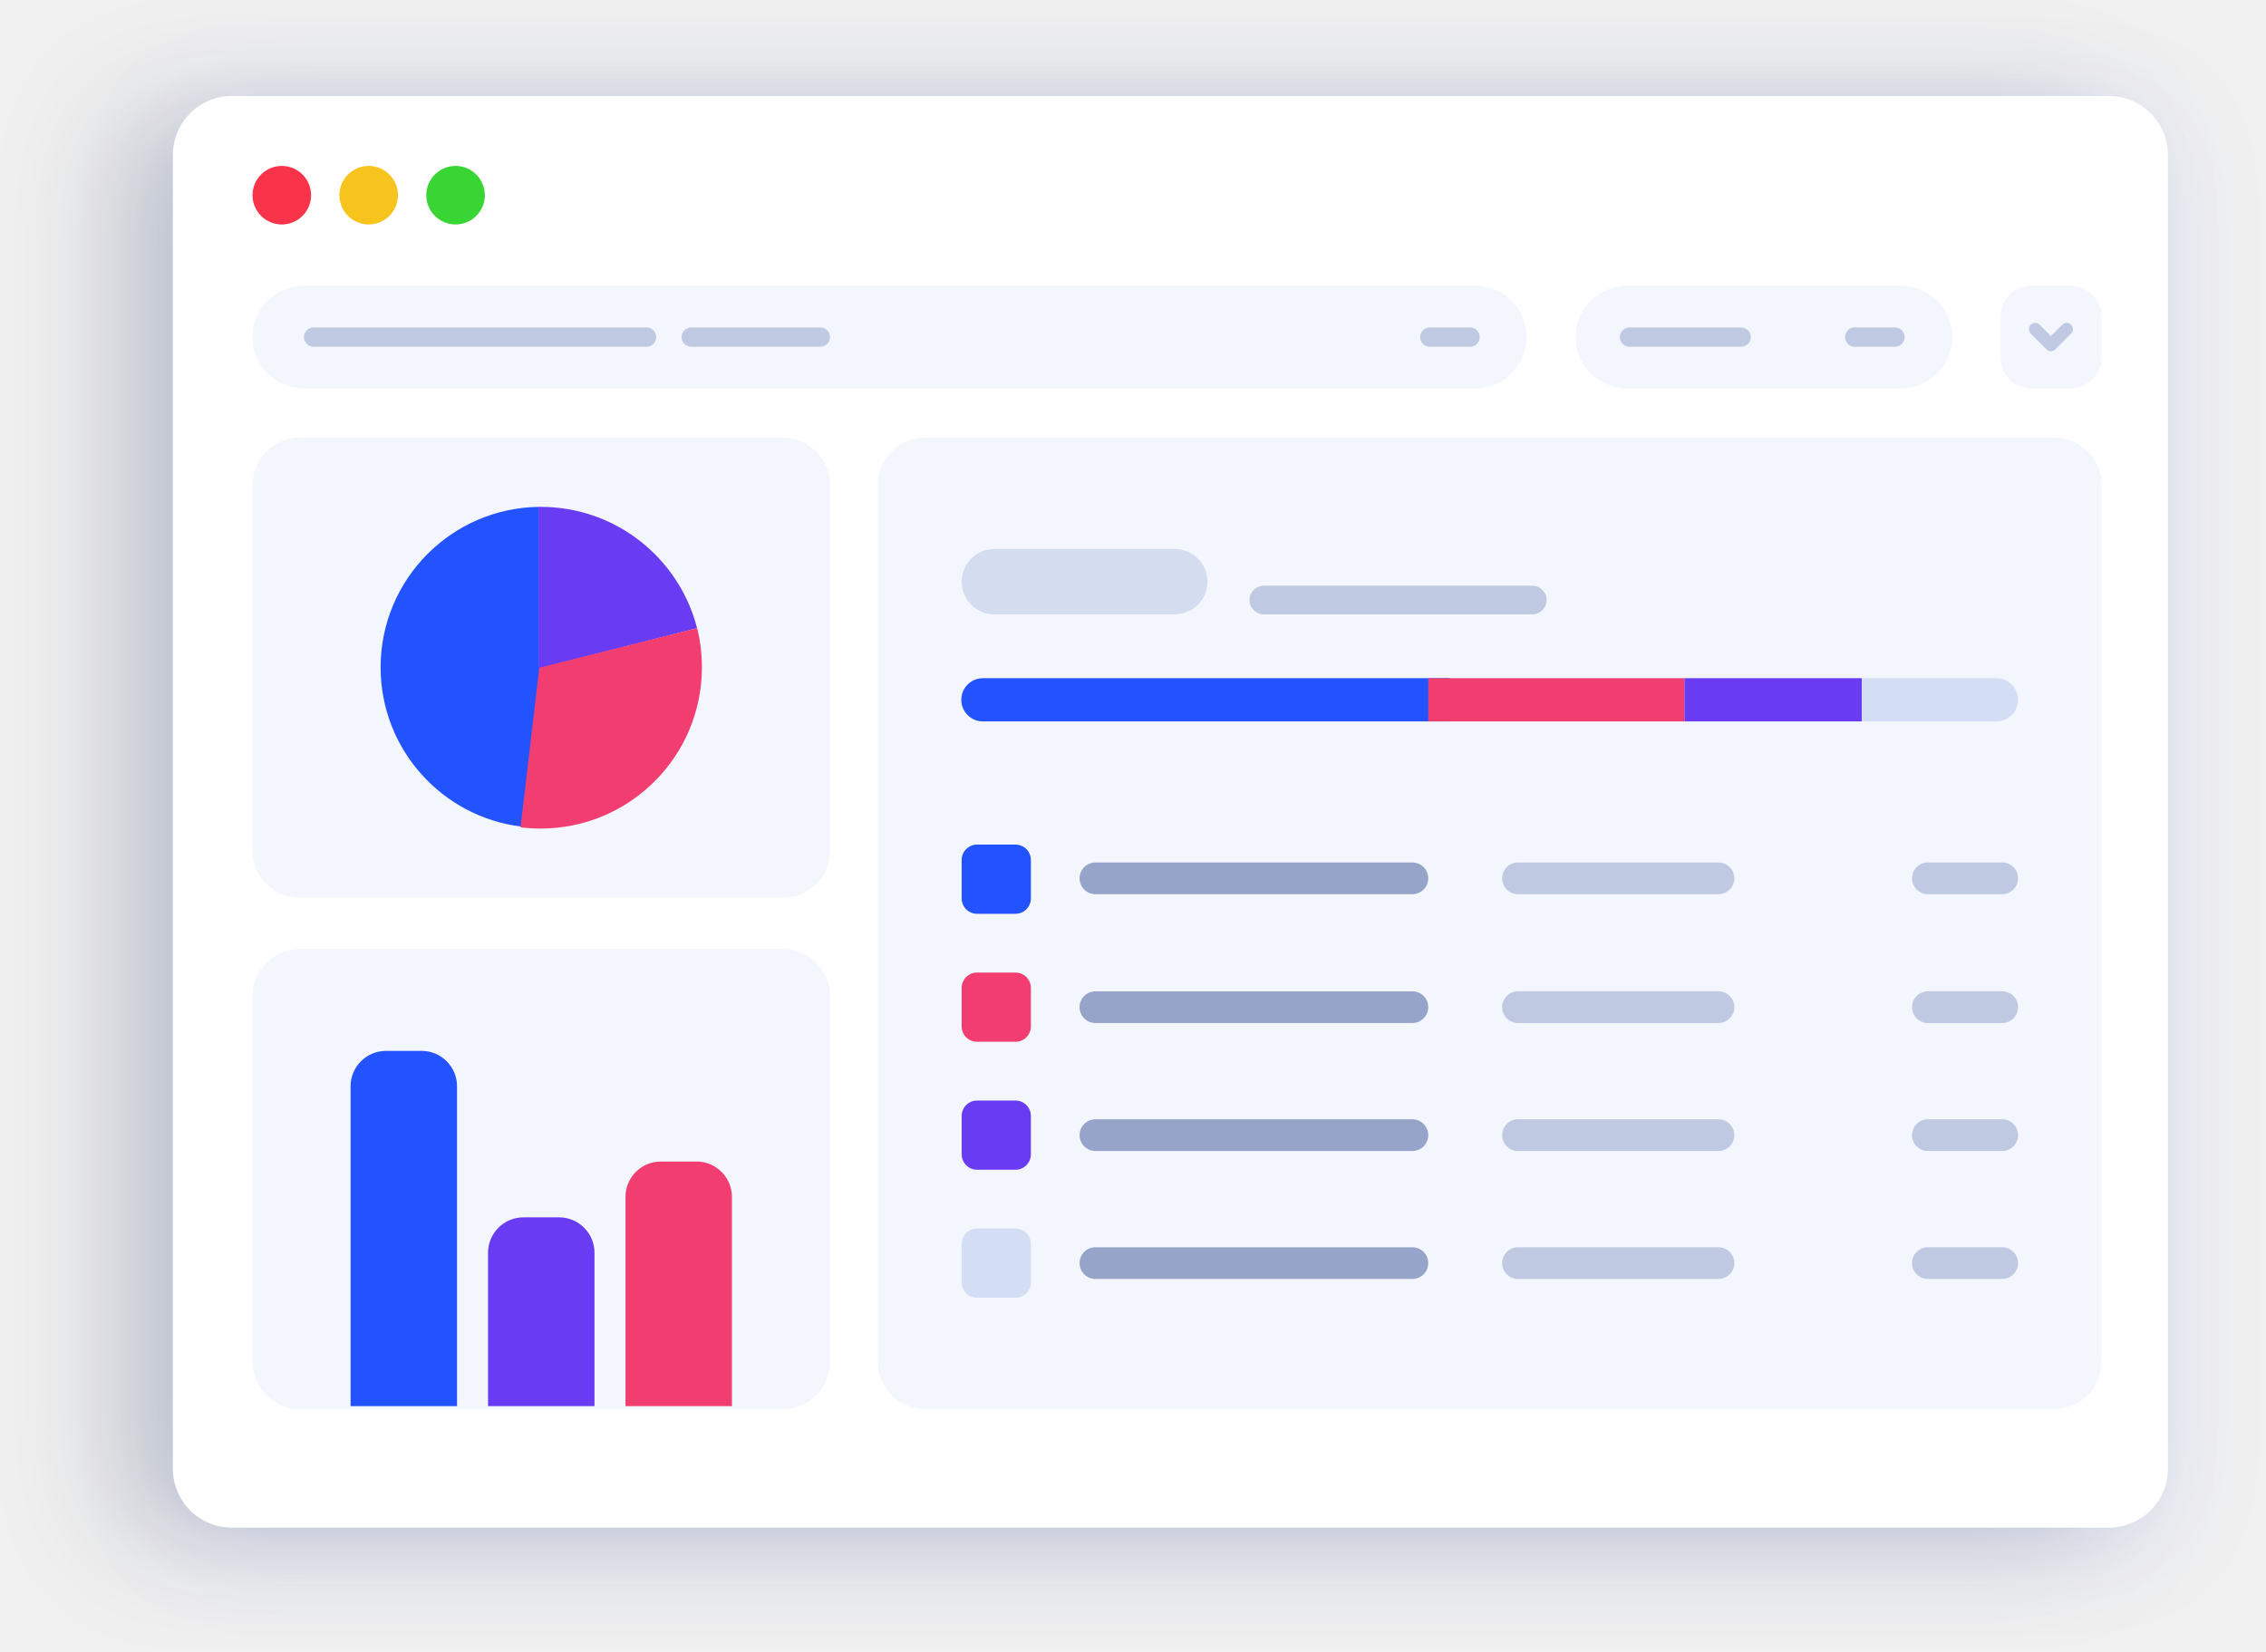
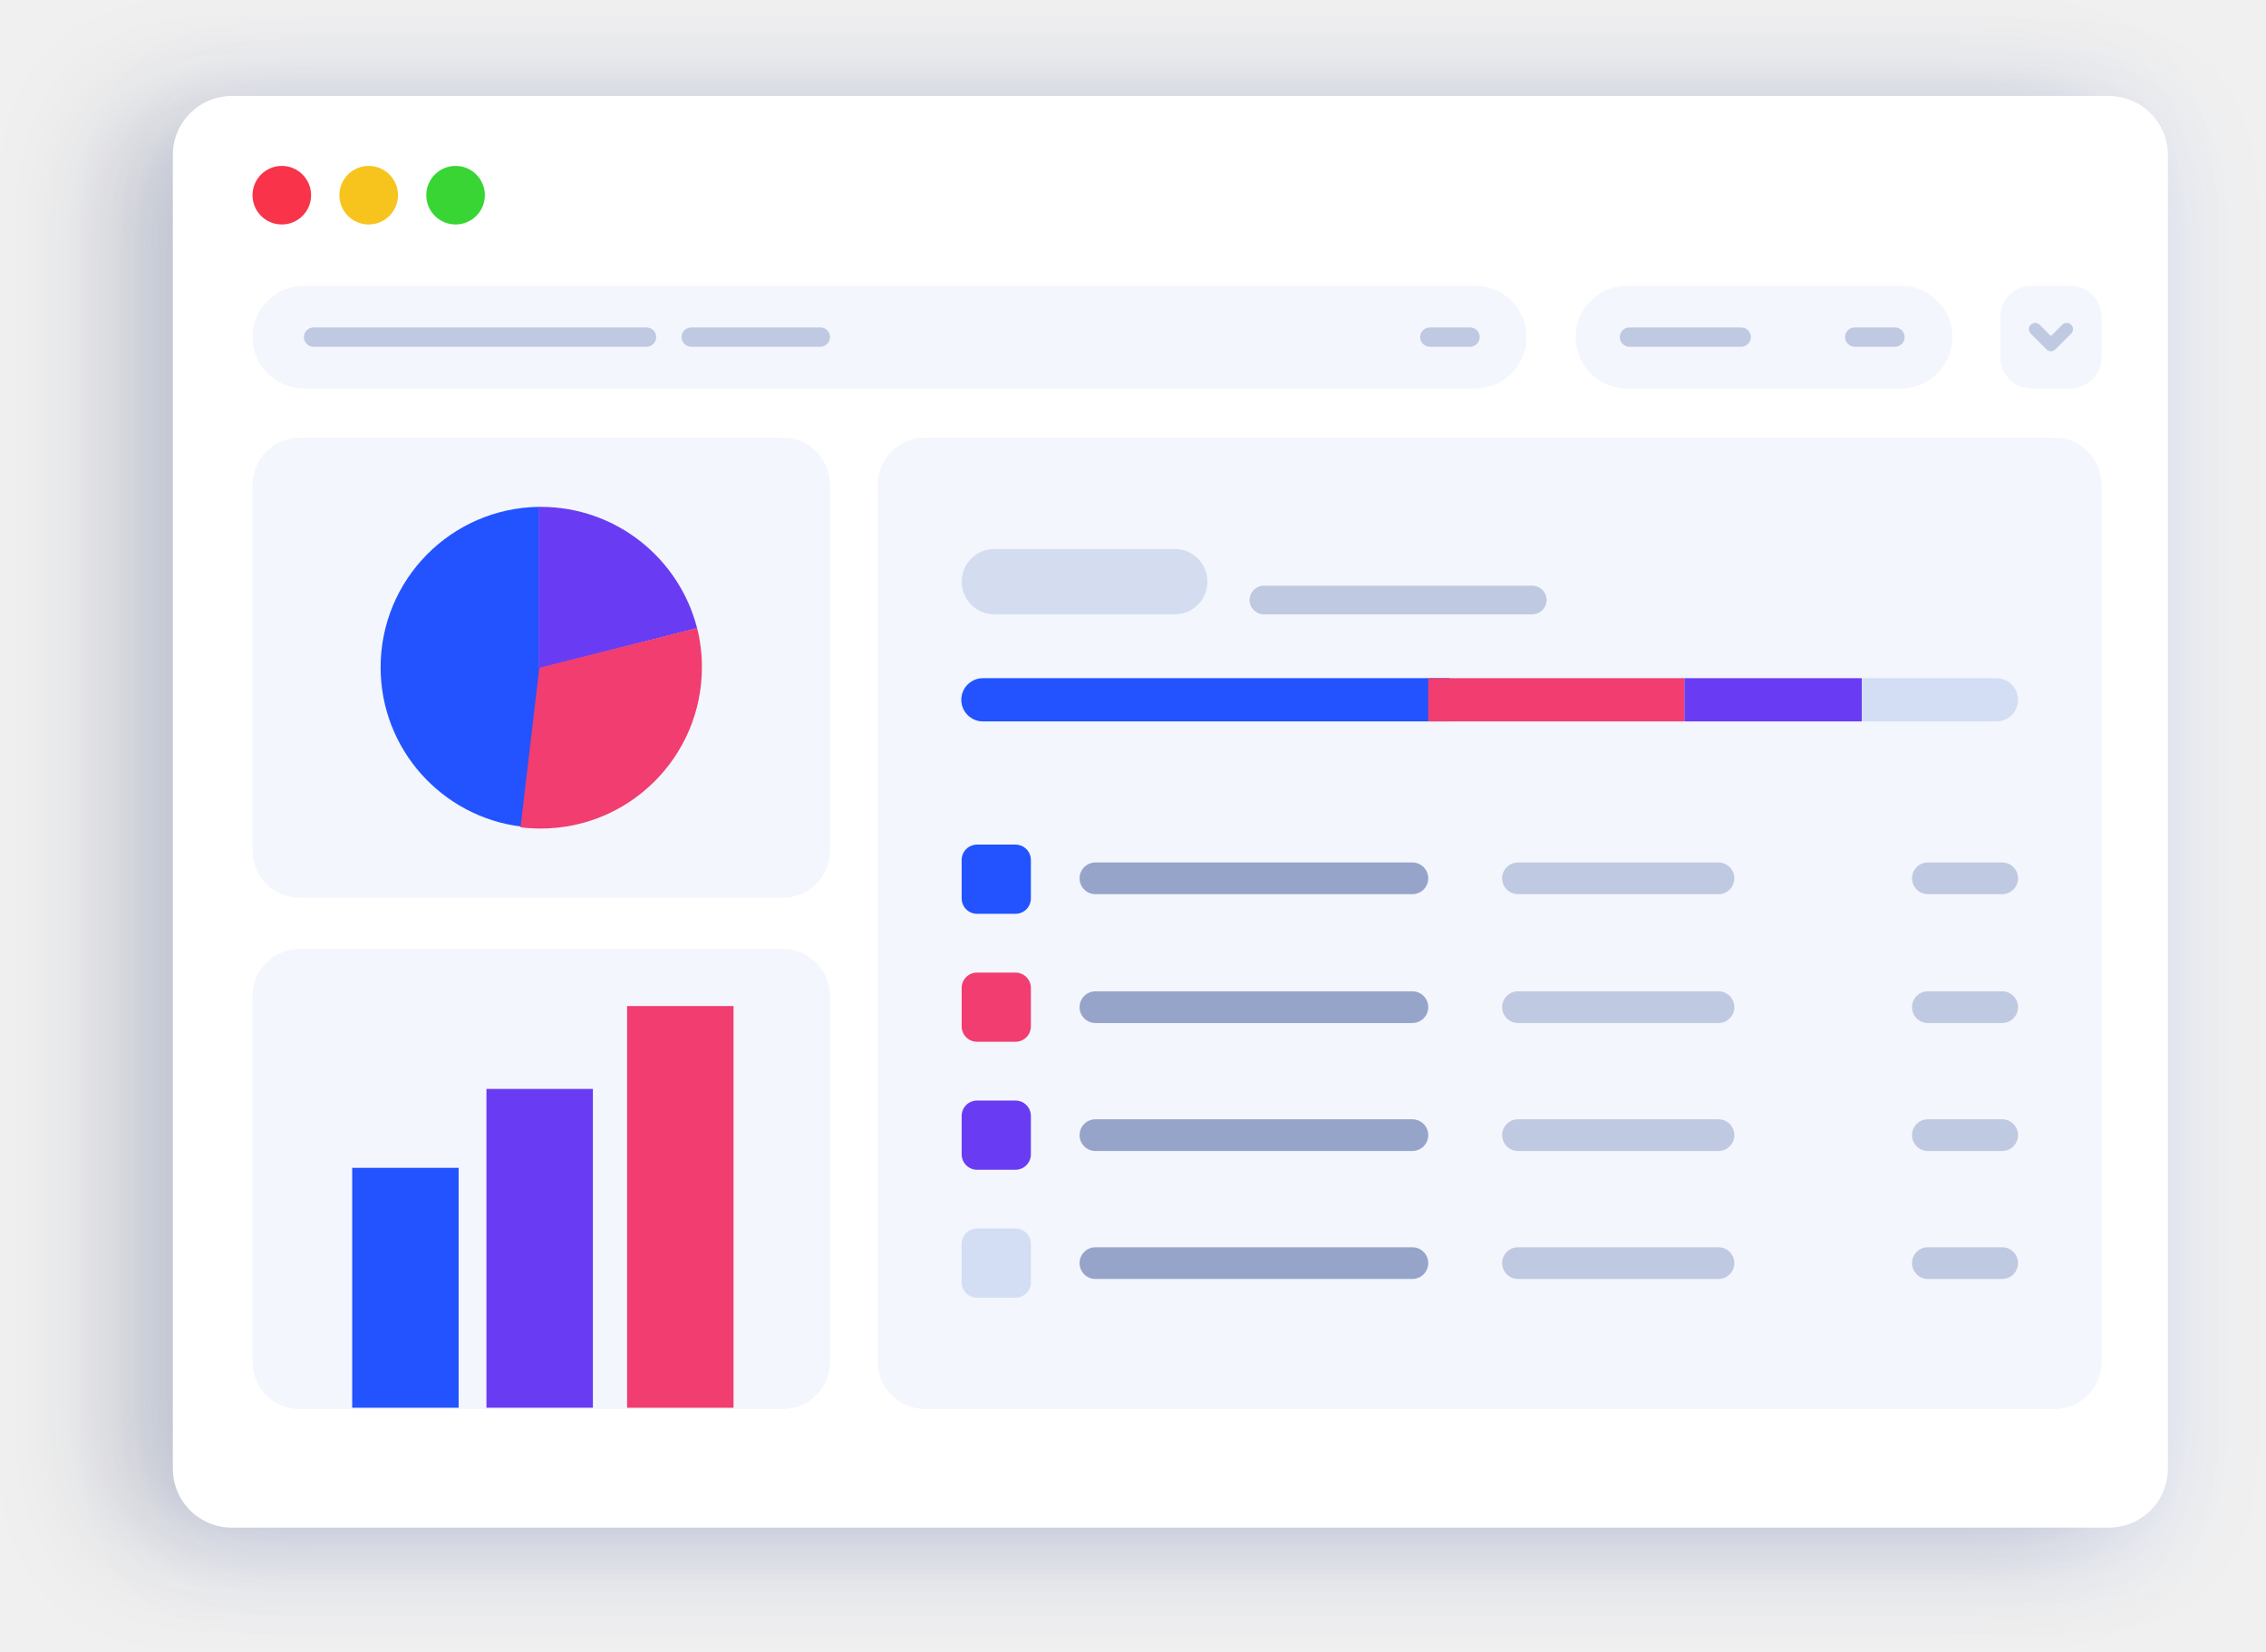
- <svg xmlns="http://www.w3.org/2000/svg" width="708" height="516" viewBox="0 0 708 516" fill="none">
-   <g filter="url(#filter0_dd)">
-     <rect x="54" y="30" width="623.344" height="447.402" rx="18.436" fill="white" />
-     <rect x="274.253" y="136.768" width="382.38" height="303.581" rx="14.748" fill="#F3F6FC" />
-     <rect x="78.897" y="136.768" width="180.437" height="143.798" rx="14.748" fill="#F3F6FC" />
-     <rect x="78.897" y="296.552" width="180.437" height="143.798" rx="14.748" fill="#F3F6FC" />
-     <circle cx="88.047" cy="61.002" r="9.15" fill="#F8334A" />
-     <circle cx="115.196" cy="61.002" r="9.15" fill="#F7C31D" />
-     <circle cx="142.343" cy="61.002" r="9.15" fill="#38D535" />
-     <rect x="78.897" y="89.314" width="398.075" height="32.069" rx="16.035" fill="#F3F6FC" />
-     <rect x="492.304" y="89.312" width="117.71" height="32.069" rx="16.035" fill="#F3F6FC" />
-     <rect x="624.979" y="89.312" width="31.655" height="32.07" rx="9.74" fill="#F3F6FC" />
-     <rect x="94.962" y="102.326" width="110.058" height="6.042" rx="3.021" fill="#C0C9E2" />
-     <rect x="212.947" y="102.326" width="46.388" height="6.042" rx="3.021" fill="#C0C9E2" />
-     <rect x="506.103" y="102.326" width="40.935" height="6.042" rx="3.021" fill="#C0C9E2" />
-     <rect x="443.714" y="102.326" width="18.607" height="6.042" rx="3.021" fill="#C0C9E2" />
-     <rect x="576.481" y="102.326" width="18.607" height="6.042" rx="3.021" fill="#C0C9E2" />
-     <path d="M639.757 108.941C640.337 109.521 641.276 109.521 641.856 108.941C641.856 108.941 641.856 108.941 641.856 108.941L646.832 103.964C647.437 103.359 647.437 102.377 646.832 101.772C646.227 101.167 645.246 101.167 644.641 101.772L640.806 105.607L636.972 101.772C636.367 101.167 635.385 101.167 634.78 101.772C634.175 102.377 634.175 103.359 634.78 103.964L639.757 108.941Z" fill="#C0C9E2" stroke="#C0C9E2" stroke-width="0.812" />
-     <rect x="300.36" y="211.954" width="330.166" height="13.493" rx="6.746" fill="#D3DEF5" />
-     <path d="M300.36 218.7C300.36 214.974 303.38 211.954 307.106 211.954H452.918V225.446H307.106C303.38 225.446 300.36 222.426 300.36 218.7Z" fill="#2253FF" />
-     <rect x="446.247" y="211.953" width="80.066" height="13.493" fill="#F13D6F" />
-     <rect x="526.313" y="211.953" width="55.38" height="13.493" fill="#693CF3" />
-     <rect x="300.467" y="263.951" width="21.625" height="21.625" rx="4.806" fill="#2253FF" />
-     <rect x="300.467" y="303.944" width="21.625" height="21.625" rx="4.806" fill="#F13D6F" />
-     <rect x="300.467" y="343.936" width="21.625" height="21.625" rx="4.806" fill="#693CF3" />
-     <rect x="300.467" y="383.929" width="21.625" height="21.625" rx="4.806" fill="#D3DEF5" />
-     <rect x="337.307" y="269.533" width="108.94" height="9.909" rx="4.954" fill="#96A4CA" />
-     <rect x="337.307" y="309.802" width="108.94" height="9.909" rx="4.954" fill="#96A4CA" />
-     <rect x="337.307" y="349.794" width="108.94" height="9.909" rx="4.954" fill="#96A4CA" />
-     <rect x="337.307" y="389.787" width="108.94" height="9.909" rx="4.954" fill="#96A4CA" />
-     <rect x="469.335" y="269.533" width="72.547" height="9.909" rx="4.954" fill="#C0C9E2" />
-     <rect x="469.335" y="309.802" width="72.547" height="9.909" rx="4.954" fill="#C0C9E2" />
-     <rect x="469.335" y="349.794" width="72.547" height="9.909" rx="4.954" fill="#C0C9E2" />
-     <rect x="469.335" y="389.787" width="72.547" height="9.909" rx="4.954" fill="#C0C9E2" />
-     <rect x="597.403" y="269.533" width="33.125" height="9.909" rx="4.955" fill="#C0C9E2" />
-     <rect x="597.403" y="309.802" width="33.125" height="9.909" rx="4.955" fill="#C0C9E2" />
-     <rect x="597.403" y="349.794" width="33.125" height="9.909" rx="4.955" fill="#C0C9E2" />
-     <rect x="597.403" y="389.787" width="33.125" height="9.909" rx="4.955" fill="#C0C9E2" />
-     <rect x="300.467" y="171.564" width="76.797" height="20.423" rx="10.212" fill="#D4DDF0" />
-     <rect x="390.413" y="183.044" width="92.816" height="8.943" rx="4.471" fill="#C0C9E2" />
-     <path fill-rule="evenodd" clip-rule="evenodd" d="M168.449 208.551V158.402C141.039 158.737 118.922 181.061 118.922 208.551H118.922C118.922 234.142 138.091 255.257 162.853 258.32L169.075 208.551H168.449Z" fill="#2253FF" />
-     <path fill-rule="evenodd" clip-rule="evenodd" d="M217.809 196.323L168.31 208.899V158.405C168.52 158.402 168.729 158.401 168.939 158.401C192.474 158.401 212.244 174.522 217.809 196.323Z" fill="#693CF3" />
-     <path fill-rule="evenodd" clip-rule="evenodd" d="M219.309 208.517C219.309 236.361 196.737 258.933 168.892 258.933C166.774 258.933 164.687 258.803 162.637 258.549L168.503 208.688L217.816 196.29C218.791 200.205 219.309 204.3 219.309 208.517Z" fill="#F13D6F" />
-     <path d="M109.54 439.44L109.54 339.479C109.54 333.37 114.492 328.418 120.601 328.418L131.738 328.418C137.847 328.418 142.799 333.37 142.799 339.479L142.799 439.44L109.54 439.44Z" fill="#2253FF" />
-     <path d="M152.486 439.44L152.486 391.503C152.486 385.394 157.438 380.441 163.547 380.441L174.685 380.441C180.794 380.441 185.746 385.394 185.746 391.503L185.746 439.44L152.486 439.44Z" fill="#693CF3" />
-     <path d="M195.432 439.44L195.432 374.059C195.432 367.95 200.384 362.997 206.493 362.997L217.63 362.997C223.739 362.997 228.691 367.95 228.691 374.059L228.691 439.44L195.432 439.44Z" fill="#F13D6F" />
+ <svg xmlns="http://www.w3.org/2000/svg" id="svg850" version="1.1" fill="none" viewBox="0 0 708 516" height="516" width="708">
+   <g id="g821" filter="url(#filter0_dd)">
+     <rect id="rect733" fill="white" rx="18.436" height="447.402" width="623.344" y="30" x="54" />
+     <rect id="rect735" fill="#F3F6FC" rx="14.748" height="303.581" width="382.38" y="136.768" x="274.253" />
+     <rect id="rect737" fill="#F3F6FC" rx="14.748" height="143.798" width="180.437" y="136.768" x="78.897" />
+     <rect id="rect739" fill="#F3F6FC" rx="14.748" height="143.798" width="180.437" y="296.552" x="78.897" />
+     <circle id="circle741" fill="#F8334A" r="9.15" cy="61.002" cx="88.047" />
+     <circle id="circle743" fill="#F7C31D" r="9.15" cy="61.002" cx="115.196" />
+     <circle id="circle745" fill="#38D535" r="9.15" cy="61.002" cx="142.343" />
+     <rect id="rect747" fill="#F3F6FC" rx="16.035" height="32.069" width="398.075" y="89.314" x="78.897" />
+     <rect id="rect749" fill="#F3F6FC" rx="16.035" height="32.069" width="117.71" y="89.312" x="492.304" />
+     <rect id="rect751" fill="#F3F6FC" rx="9.74" height="32.07" width="31.655" y="89.312" x="624.979" />
+     <rect id="rect753" fill="#C0C9E2" rx="3.021" height="6.042" width="110.058" y="102.326" x="94.962" />
+     <rect id="rect755" fill="#C0C9E2" rx="3.021" height="6.042" width="46.388" y="102.326" x="212.947" />
+     <rect id="rect757" fill="#C0C9E2" rx="3.021" height="6.042" width="40.935" y="102.326" x="506.103" />
+     <rect id="rect759" fill="#C0C9E2" rx="3.021" height="6.042" width="18.607" y="102.326" x="443.714" />
+     <rect id="rect761" fill="#C0C9E2" rx="3.021" height="6.042" width="18.607" y="102.326" x="576.481" />
+     <path id="path763" stroke-width="0.812" stroke="#C0C9E2" fill="#C0C9E2" d="M639.757 108.941C640.337 109.521 641.276 109.521 641.856 108.941C641.856 108.941 641.856 108.941 641.856 108.941L646.832 103.964C647.437 103.359 647.437 102.377 646.832 101.772C646.227 101.167 645.246 101.167 644.641 101.772L640.806 105.607L636.972 101.772C636.367 101.167 635.385 101.167 634.78 101.772C634.175 102.377 634.175 103.359 634.78 103.964L639.757 108.941Z" />
+     <rect id="rect765" fill="#D3DEF5" rx="6.746" height="13.493" width="330.166" y="211.954" x="300.36" />
+     <path id="path767" fill="#2253FF" d="M300.36 218.7C300.36 214.974 303.38 211.954 307.106 211.954H452.918V225.446H307.106C303.38 225.446 300.36 222.426 300.36 218.7Z" />
+     <rect id="rect769" fill="#F13D6F" height="13.493" width="80.066" y="211.953" x="446.247" />
+     <rect id="rect771" fill="#693CF3" height="13.493" width="55.38" y="211.953" x="526.313" />
+     <rect id="rect773" fill="#2253FF" rx="4.806" height="21.625" width="21.625" y="263.951" x="300.467" />
+     <rect id="rect775" fill="#F13D6F" rx="4.806" height="21.625" width="21.625" y="303.944" x="300.467" />
+     <rect id="rect777" fill="#693CF3" rx="4.806" height="21.625" width="21.625" y="343.936" x="300.467" />
+     <rect id="rect779" fill="#D3DEF5" rx="4.806" height="21.625" width="21.625" y="383.929" x="300.467" />
+     <rect id="rect781" fill="#96A4CA" rx="4.954" height="9.909" width="108.94" y="269.533" x="337.307" />
+     <rect id="rect783" fill="#96A4CA" rx="4.954" height="9.909" width="108.94" y="309.802" x="337.307" />
+     <rect id="rect785" fill="#96A4CA" rx="4.954" height="9.909" width="108.94" y="349.794" x="337.307" />
+     <rect id="rect787" fill="#96A4CA" rx="4.954" height="9.909" width="108.94" y="389.787" x="337.307" />
+     <rect id="rect789" fill="#C0C9E2" rx="4.954" height="9.909" width="72.547" y="269.533" x="469.335" />
+     <rect id="rect791" fill="#C0C9E2" rx="4.954" height="9.909" width="72.547" y="309.802" x="469.335" />
+     <rect id="rect793" fill="#C0C9E2" rx="4.954" height="9.909" width="72.547" y="349.794" x="469.335" />
+     <rect id="rect795" fill="#C0C9E2" rx="4.954" height="9.909" width="72.547" y="389.787" x="469.335" />
+     <rect id="rect797" fill="#C0C9E2" rx="4.955" height="9.909" width="33.125" y="269.533" x="597.403" />
+     <rect id="rect799" fill="#C0C9E2" rx="4.955" height="9.909" width="33.125" y="309.802" x="597.403" />
+     <rect id="rect801" fill="#C0C9E2" rx="4.955" height="9.909" width="33.125" y="349.794" x="597.403" />
+     <rect id="rect803" fill="#C0C9E2" rx="4.955" height="9.909" width="33.125" y="389.787" x="597.403" />
+     <rect id="rect805" fill="#D4DDF0" rx="10.212" height="20.423" width="76.797" y="171.564" x="300.467" />
+     <rect id="rect807" fill="#C0C9E2" rx="4.471" height="8.943" width="92.816" y="183.044" x="390.413" />
+     <path id="path809" fill="#2253FF" d="M168.449 208.551V158.402C141.039 158.737 118.922 181.061 118.922 208.551H118.922C118.922 234.142 138.091 255.257 162.853 258.32L169.075 208.551H168.449Z" clip-rule="evenodd" fill-rule="evenodd" />
+     <path id="path811" fill="#693CF3" d="M217.809 196.323L168.31 208.899V158.405C168.52 158.402 168.729 158.401 168.939 158.401C192.474 158.401 212.244 174.522 217.809 196.323Z" clip-rule="evenodd" fill-rule="evenodd" />
+     <path id="path813" fill="#F13D6F" d="M219.309 208.517C219.309 236.361 196.737 258.933 168.892 258.933C166.774 258.933 164.687 258.803 162.637 258.549L168.503 208.688L217.816 196.29C218.791 200.205 219.309 204.3 219.309 208.517Z" clip-rule="evenodd" fill-rule="evenodd" />
+     <rect y="365.461" x="110.54" height="73.978" width="32.259" id="rect858" style="fill:#2253ff;fill-opacity:1;stroke:#2253ff;stroke-width:1;stroke-opacity:1" />
+     <rect style="fill:#693cf3;fill-opacity:1;stroke:#693cf3;stroke-width:1;stroke-opacity:1" id="rect858-2" width="32.259" height="98.638" x="152.486" y="340.802" />
+     <rect y="314.91" x="196.432" height="124.53" width="32.259" id="rect858-2-5" style="fill:#f13d6f;fill-opacity:1;stroke:#f13d6f;stroke-width:1;stroke-opacity:1" />
  </g>
-   <defs>
-     <filter id="filter0_dd" x="0" y="0" width="707.197" height="515.402" filterUnits="userSpaceOnUse" color-interpolation-filters="sRGB">
-       <feFlood flood-opacity="0" result="BackgroundImageFix" />
-       <feColorMatrix in="SourceAlpha" type="matrix" values="0 0 0 0 0 0 0 0 0 0 0 0 0 0 0 0 0 0 127 0" />
-       <feOffset dy="4.776" />
-       <feGaussianBlur stdDeviation="14.927" />
-       <feColorMatrix type="matrix" values="0 0 0 0 0.133 0 0 0 0 0.325 0 0 0 0 1 0 0 0 0.1 0" />
-       <feBlend mode="normal" in2="BackgroundImageFix" result="effect1_dropShadow" />
-       <feColorMatrix in="SourceAlpha" type="matrix" values="0 0 0 0 0 0 0 0 0 0 0 0 0 0 0 0 0 0 127 0" />
-       <feOffset dx="-20" dy="4" />
-       <feGaussianBlur stdDeviation="17" />
-       <feColorMatrix type="matrix" values="0 0 0 0 0.035 0 0 0 0 0.077 0 0 0 0 0.225 0 0 0 0.17 0" />
-       <feBlend mode="normal" in2="effect1_dropShadow" result="effect2_dropShadow" />
-       <feBlend mode="normal" in="SourceGraphic" in2="effect2_dropShadow" result="shape" />
+   <defs id="defs848">
+     <filter color-interpolation-filters="sRGB" filterUnits="userSpaceOnUse" height="515.402" width="707.197" y="0" x="0" id="filter0_dd">
+       <feFlood id="feFlood823" result="BackgroundImageFix" flood-opacity="0" />
+       <feColorMatrix id="feColorMatrix825" values="0 0 0 0 0 0 0 0 0 0 0 0 0 0 0 0 0 0 127 0" type="matrix" in="SourceAlpha" />
+       <feOffset id="feOffset827" dy="4.776" />
+       <feGaussianBlur id="feGaussianBlur829" stdDeviation="14.927" />
+       <feColorMatrix id="feColorMatrix831" values="0 0 0 0 0.133 0 0 0 0 0.325 0 0 0 0 1 0 0 0 0.1 0" type="matrix" />
+       <feBlend id="feBlend833" result="effect1_dropShadow" in2="BackgroundImageFix" mode="normal" />
+       <feColorMatrix id="feColorMatrix835" values="0 0 0 0 0 0 0 0 0 0 0 0 0 0 0 0 0 0 127 0" type="matrix" in="SourceAlpha" />
+       <feOffset id="feOffset837" dy="4" dx="-20" />
+       <feGaussianBlur id="feGaussianBlur839" stdDeviation="17" />
+       <feColorMatrix id="feColorMatrix841" values="0 0 0 0 0.035 0 0 0 0 0.077 0 0 0 0 0.225 0 0 0 0.17 0" type="matrix" />
+       <feBlend id="feBlend843" result="effect2_dropShadow" in2="effect1_dropShadow" mode="normal" />
+       <feBlend id="feBlend845" result="shape" in2="effect2_dropShadow" in="SourceGraphic" mode="normal" />
    </filter>
  </defs>
</svg>
